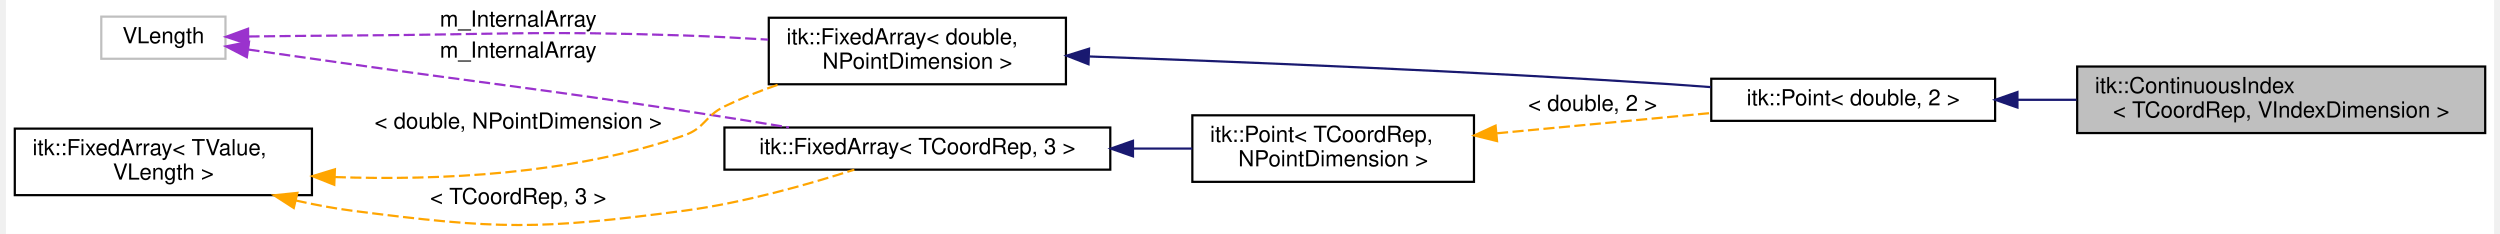
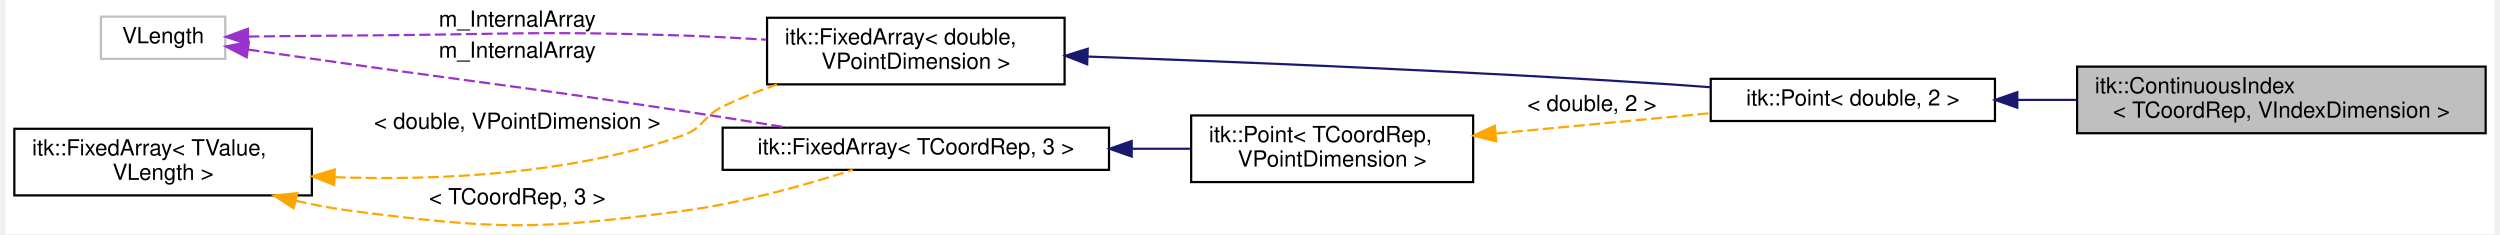
- <svg xmlns="http://www.w3.org/2000/svg" xmlns:xlink="http://www.w3.org/1999/xlink" width="1122pt" height="105pt" viewBox="0.00 0.00 1122.00 105.50">
-   <g id="graph0" class="graph" transform="scale(1 1) rotate(0) translate(4 101.5)">
-     <polygon fill="white" stroke="transparent" points="-4,4 -4,-101.5 1118,-101.5 1118,4 -4,4" />
+ <svg xmlns="http://www.w3.org/2000/svg" xmlns:xlink="http://www.w3.org/1999/xlink" width="1121pt" height="105pt" viewBox="0.00 0.00 1121.00 105.46">
+   <g id="graph0" class="graph" transform="scale(1 1) rotate(0) translate(4 101.46)">
+     <polygon fill="white" stroke="transparent" points="-4,4 -4,-101.46 1117,-101.46 1117,4 -4,4" />
    <g id="node1" class="node">
      <g id="a_node1">
        <a xlink:title="A templated class holding a point in n-Dimensional image space.">
-           <polygon fill="#bfbfbf" stroke="black" points="930,-41.5 930,-71.5 1114,-71.5 1114,-41.5 930,-41.5" />
-           <text text-anchor="start" x="938" y="-59.5" font-family="Helvetica,sans-Serif" font-size="10.00">itk::ContinuousIndex</text>
-           <text text-anchor="middle" x="1022" y="-48.5" font-family="Helvetica,sans-Serif" font-size="10.00">&lt; TCoordRep, VIndexDimension &gt;</text>
+           <polygon fill="#bfbfbf" stroke="black" points="929,-41.46 929,-71.46 1113,-71.46 1113,-41.46 929,-41.46" />
+           <text text-anchor="start" x="937" y="-59.46" font-family="Helvetica,sans-Serif" font-size="10.00">itk::ContinuousIndex</text>
+           <text text-anchor="middle" x="1021" y="-48.46" font-family="Helvetica,sans-Serif" font-size="10.00">&lt; TCoordRep, VIndexDimension &gt;</text>
        </a>
      </g>
    </g>
    <g id="node2" class="node">
      <g id="a_node2">
        <a xlink:href="classitk_1_1Point.html" target="_top" xlink:title=" ">
-           <polygon fill="white" stroke="black" points="765,-47 765,-66 893,-66 893,-47 765,-47" />
-           <text text-anchor="middle" x="829" y="-54" font-family="Helvetica,sans-Serif" font-size="10.00">itk::Point&lt; double, 2 &gt;</text>
+           <polygon fill="white" stroke="black" points="764,-46.96 764,-65.96 892,-65.96 892,-46.96 764,-46.96" />
+           <text text-anchor="middle" x="828" y="-53.96" font-family="Helvetica,sans-Serif" font-size="10.00">itk::Point&lt; double, 2 &gt;</text>
        </a>
      </g>
    </g>
    <g id="edge1" class="edge">
-       <path fill="none" stroke="midnightblue" d="M903.13,-56.5C911.82,-56.5 920.76,-56.5 929.67,-56.5" />
-       <polygon fill="midnightblue" stroke="midnightblue" points="903.07,-53 893.07,-56.5 903.07,-60 903.07,-53" />
+       <path fill="none" stroke="midnightblue" d="M902.13,-56.46C910.82,-56.46 919.76,-56.46 928.67,-56.46" />
+       <polygon fill="midnightblue" stroke="midnightblue" points="902.07,-52.96 892.07,-56.46 902.07,-59.96 902.07,-52.96" />
    </g>
    <g id="node3" class="node">
      <g id="a_node3">
        <a xlink:href="classitk_1_1FixedArray.html" target="_top" xlink:title=" ">
-           <polygon fill="white" stroke="black" points="340,-63.5 340,-93.5 474,-93.5 474,-63.5 340,-63.5" />
-           <text text-anchor="start" x="348" y="-81.5" font-family="Helvetica,sans-Serif" font-size="10.00">itk::FixedArray&lt; double,</text>
-           <text text-anchor="middle" x="407" y="-70.5" font-family="Helvetica,sans-Serif" font-size="10.00"> NPointDimension &gt;</text>
+           <polygon fill="white" stroke="black" points="339,-63.46 339,-93.46 473,-93.46 473,-63.46 339,-63.46" />
+           <text text-anchor="start" x="347" y="-81.46" font-family="Helvetica,sans-Serif" font-size="10.00">itk::FixedArray&lt; double,</text>
+           <text text-anchor="middle" x="406" y="-70.46" font-family="Helvetica,sans-Serif" font-size="10.00"> VPointDimension &gt;</text>
        </a>
      </g>
    </g>
    <g id="edge2" class="edge">
-       <path fill="none" stroke="midnightblue" d="M484.61,-76.03C553.35,-73.59 656.98,-69.38 747,-63.5 752.77,-63.12 758.78,-62.69 764.79,-62.22" />
-       <polygon fill="midnightblue" stroke="midnightblue" points="484.17,-72.54 474.3,-76.39 484.42,-79.54 484.17,-72.54" />
+       <path fill="none" stroke="midnightblue" d="M483.61,-75.98C552.35,-73.55 655.98,-69.34 746,-63.46 751.77,-63.08 757.78,-62.64 763.79,-62.18" />
+       <polygon fill="midnightblue" stroke="midnightblue" points="483.17,-72.5 473.3,-76.35 483.42,-79.49 483.17,-72.5" />
    </g>
    <g id="node4" class="node">
      <g id="a_node4">
        <a xlink:title=" ">
-           <polygon fill="white" stroke="#bfbfbf" points="39,-75 39,-94 95,-94 95,-75 39,-75" />
-           <text text-anchor="middle" x="67" y="-82" font-family="Helvetica,sans-Serif" font-size="10.00">VLength</text>
+           <polygon fill="white" stroke="#bfbfbf" points="39,-74.96 39,-93.96 95,-93.96 95,-74.96 39,-74.96" />
+           <text text-anchor="middle" x="67" y="-81.96" font-family="Helvetica,sans-Serif" font-size="10.00">VLength</text>
        </a>
      </g>
    </g>
    <g id="edge3" class="edge">
-       <path fill="none" stroke="#9a32cd" stroke-dasharray="5,2" d="M105.38,-85.04C119.93,-85.23 136.74,-85.41 152,-85.5 218.67,-85.9 235.37,-87.74 302,-85.5 314.21,-85.09 327.21,-84.41 339.74,-83.63" />
-       <polygon fill="#9a32cd" stroke="#9a32cd" points="105.28,-81.54 95.24,-84.91 105.19,-88.54 105.28,-81.54" />
-       <text text-anchor="middle" x="227" y="-89.5" font-family="Helvetica,sans-Serif" font-size="10.00"> m_InternalArray</text>
+       <path fill="none" stroke="#9a32cd" stroke-dasharray="5,2" d="M105.38,-85C119.93,-85.18 136.74,-85.37 152,-85.46 218.22,-85.85 234.82,-87.68 301,-85.46 313.21,-85.05 326.21,-84.37 338.74,-83.59" />
+       <polygon fill="#9a32cd" stroke="#9a32cd" points="105.28,-81.49 95.24,-84.86 105.19,-88.49 105.28,-81.49" />
+       <text text-anchor="middle" x="226.5" y="-89.46" font-family="Helvetica,sans-Serif" font-size="10.00"> m_InternalArray</text>
    </g>
    <g id="node7" class="node">
      <g id="a_node7">
        <a xlink:href="classitk_1_1FixedArray.html" target="_top" xlink:title=" ">
-           <polygon fill="white" stroke="black" points="320,-25 320,-44 494,-44 494,-25 320,-25" />
-           <text text-anchor="middle" x="407" y="-32" font-family="Helvetica,sans-Serif" font-size="10.00">itk::FixedArray&lt; TCoordRep, 3 &gt;</text>
+           <polygon fill="white" stroke="black" points="319,-24.96 319,-43.96 493,-43.96 493,-24.96 319,-24.96" />
+           <text text-anchor="middle" x="406" y="-31.96" font-family="Helvetica,sans-Serif" font-size="10.00">itk::FixedArray&lt; TCoordRep, 3 &gt;</text>
        </a>
      </g>
    </g>
    <g id="edge7" class="edge">
-       <path fill="none" stroke="#9a32cd" stroke-dasharray="5,2" d="M105.38,-79.14C119.93,-77.06 136.74,-74.66 152,-72.5 218.65,-63.07 235.44,-61.6 302,-51.5 317.28,-49.18 333.81,-46.54 349.09,-44.04" />
-       <polygon fill="#9a32cd" stroke="#9a32cd" points="104.64,-75.71 95.24,-80.59 105.63,-82.64 104.64,-75.71" />
-       <text text-anchor="middle" x="227" y="-75.5" font-family="Helvetica,sans-Serif" font-size="10.00"> m_InternalArray</text>
+       <path fill="none" stroke="#9a32cd" stroke-dasharray="5,2" d="M105.38,-79.1C119.93,-77.02 136.74,-74.62 152,-72.46 218.21,-63.06 234.88,-61.52 301,-51.46 316.28,-49.13 332.81,-46.49 348.09,-43.99" />
+       <polygon fill="#9a32cd" stroke="#9a32cd" points="104.64,-75.67 95.24,-80.55 105.63,-82.6 104.64,-75.67" />
+       <text text-anchor="middle" x="226.5" y="-75.46" font-family="Helvetica,sans-Serif" font-size="10.00"> m_InternalArray</text>
    </g>
    <g id="node5" class="node">
      <g id="a_node5">
        <a xlink:href="classitk_1_1FixedArray.html" target="_top" xlink:title="Simulate a standard C array with copy semantics.">
-           <polygon fill="white" stroke="black" points="0,-13.5 0,-43.5 134,-43.5 134,-13.5 0,-13.5" />
-           <text text-anchor="start" x="8" y="-31.5" font-family="Helvetica,sans-Serif" font-size="10.00">itk::FixedArray&lt; TValue,</text>
-           <text text-anchor="middle" x="67" y="-20.5" font-family="Helvetica,sans-Serif" font-size="10.00"> VLength &gt;</text>
+           <polygon fill="white" stroke="black" points="0,-13.46 0,-43.46 134,-43.46 134,-13.46 0,-13.46" />
+           <text text-anchor="start" x="8" y="-31.46" font-family="Helvetica,sans-Serif" font-size="10.00">itk::FixedArray&lt; TValue,</text>
+           <text text-anchor="middle" x="67" y="-20.46" font-family="Helvetica,sans-Serif" font-size="10.00"> VLength &gt;</text>
        </a>
      </g>
    </g>
    <g id="edge4" class="edge">
-       <path fill="none" stroke="orange" stroke-dasharray="5,2" d="M144.3,-21.66C191.09,-20.06 251.5,-22.73 302,-40.5 311.31,-43.78 311.13,-49.17 320,-53.5 327.68,-57.25 336.04,-60.55 344.42,-63.4" />
-       <polygon fill="orange" stroke="orange" points="144.07,-18.16 134.23,-22.07 144.36,-25.16 144.07,-18.16" />
-       <text text-anchor="middle" x="227" y="-43.5" font-family="Helvetica,sans-Serif" font-size="10.00"> &lt; double, NPointDimension &gt;</text>
+       <path fill="none" stroke="orange" stroke-dasharray="5,2" d="M144.22,-21.66C190.78,-20.09 250.81,-22.79 301,-40.46 310.31,-43.73 310.13,-49.13 319,-53.46 326.68,-57.21 335.04,-60.5 343.42,-63.36" />
+       <polygon fill="orange" stroke="orange" points="144.05,-18.16 134.2,-22.06 144.33,-25.15 144.05,-18.16" />
+       <text text-anchor="middle" x="226.5" y="-43.46" font-family="Helvetica,sans-Serif" font-size="10.00"> &lt; double, VPointDimension &gt;</text>
    </g>
    <g id="edge8" class="edge">
-       <path fill="none" stroke="orange" stroke-dasharray="5,2" d="M126.67,-11.1C135.1,-9.2 143.73,-7.57 152,-6.5 218.12,2.02 235.91,2.24 302,-6.5 328.51,-10.01 357.85,-18.33 378.59,-25" />
-       <polygon fill="orange" stroke="orange" points="125.8,-7.71 116.89,-13.45 127.43,-14.52 125.8,-7.71" />
-       <text text-anchor="middle" x="227" y="-9.5" font-family="Helvetica,sans-Serif" font-size="10.00"> &lt; TCoordRep, 3 &gt;</text>
+       <path fill="none" stroke="orange" stroke-dasharray="5,2" d="M126.67,-11.06C135.1,-9.15 143.73,-7.52 152,-6.46 217.68,2 235.35,2.23 301,-6.46 327.51,-9.96 356.85,-18.29 377.59,-24.96" />
+       <polygon fill="orange" stroke="orange" points="125.8,-7.67 116.89,-13.4 127.43,-14.48 125.8,-7.67" />
+       <text text-anchor="middle" x="226.5" y="-9.46" font-family="Helvetica,sans-Serif" font-size="10.00"> &lt; TCoordRep, 3 &gt;</text>
    </g>
    <g id="node6" class="node">
      <g id="a_node6">
        <a xlink:href="classitk_1_1Point.html" target="_top" xlink:title="A templated class holding a geometric point in n-Dimensional space.">
-           <polygon fill="white" stroke="black" points="531,-19.5 531,-49.5 658,-49.5 658,-19.5 531,-19.5" />
-           <text text-anchor="start" x="539" y="-37.5" font-family="Helvetica,sans-Serif" font-size="10.00">itk::Point&lt; TCoordRep,</text>
-           <text text-anchor="middle" x="594.5" y="-26.5" font-family="Helvetica,sans-Serif" font-size="10.00"> NPointDimension &gt;</text>
+           <polygon fill="white" stroke="black" points="530,-19.46 530,-49.46 657,-49.46 657,-19.46 530,-19.46" />
+           <text text-anchor="start" x="538" y="-37.46" font-family="Helvetica,sans-Serif" font-size="10.00">itk::Point&lt; TCoordRep,</text>
+           <text text-anchor="middle" x="593.5" y="-26.46" font-family="Helvetica,sans-Serif" font-size="10.00"> VPointDimension &gt;</text>
        </a>
      </g>
    </g>
    <g id="edge5" class="edge">
-       <path fill="none" stroke="orange" stroke-dasharray="5,2" d="M668.41,-41.4C699.35,-44.33 735.08,-47.71 764.87,-50.53" />
-       <polygon fill="orange" stroke="orange" points="668.4,-37.88 658.11,-40.42 667.74,-44.85 668.4,-37.88" />
-       <text text-anchor="middle" x="711.5" y="-51.5" font-family="Helvetica,sans-Serif" font-size="10.00"> &lt; double, 2 &gt;</text>
+       <path fill="none" stroke="orange" stroke-dasharray="5,2" d="M667.41,-41.35C698.35,-44.28 734.08,-47.66 763.87,-50.48" />
+       <polygon fill="orange" stroke="orange" points="667.4,-37.84 657.11,-40.38 666.74,-44.81 667.4,-37.84" />
+       <text text-anchor="middle" x="710.5" y="-51.46" font-family="Helvetica,sans-Serif" font-size="10.00"> &lt; double, 2 &gt;</text>
    </g>
    <g id="edge6" class="edge">
-       <path fill="none" stroke="midnightblue" d="M504.42,-34.5C513.44,-34.5 522.41,-34.5 530.99,-34.5" />
-       <polygon fill="midnightblue" stroke="midnightblue" points="504.23,-31 494.23,-34.5 504.23,-38 504.23,-31" />
+       <path fill="none" stroke="midnightblue" d="M503.42,-34.46C512.44,-34.46 521.41,-34.46 529.99,-34.46" />
+       <polygon fill="midnightblue" stroke="midnightblue" points="503.23,-30.96 493.23,-34.46 503.23,-37.96 503.23,-30.96" />
    </g>
  </g>
</svg>
